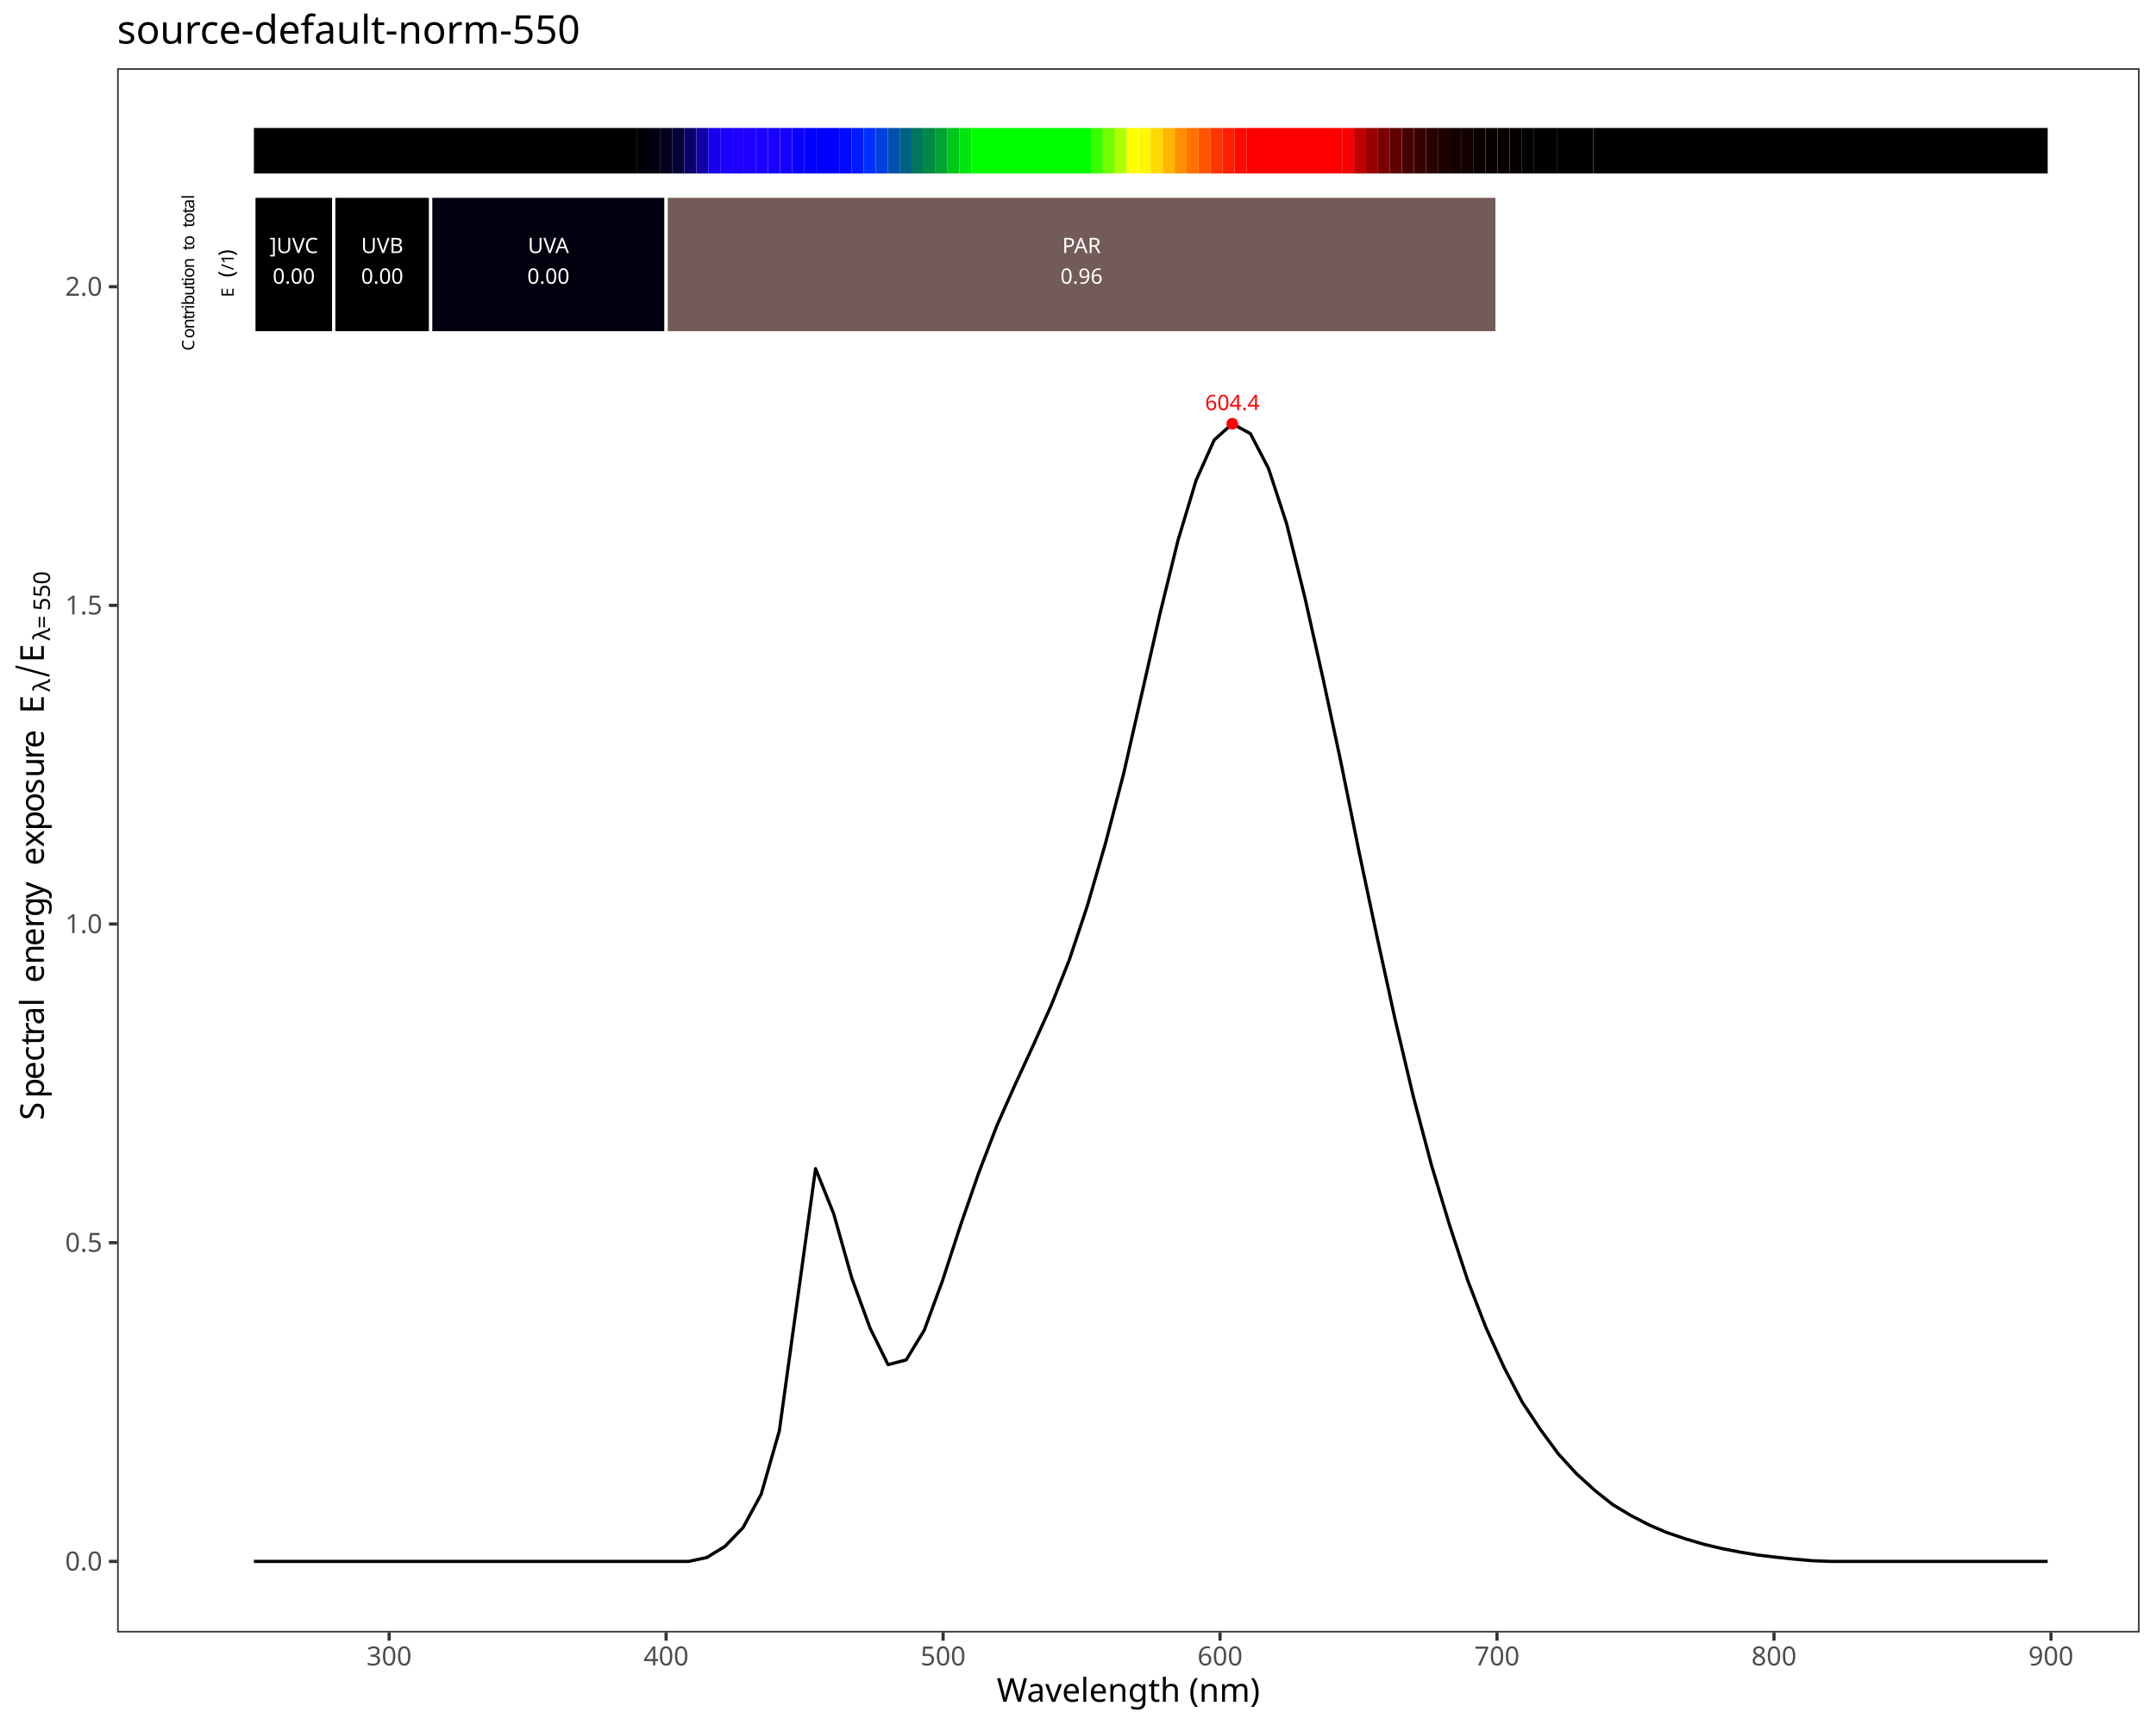
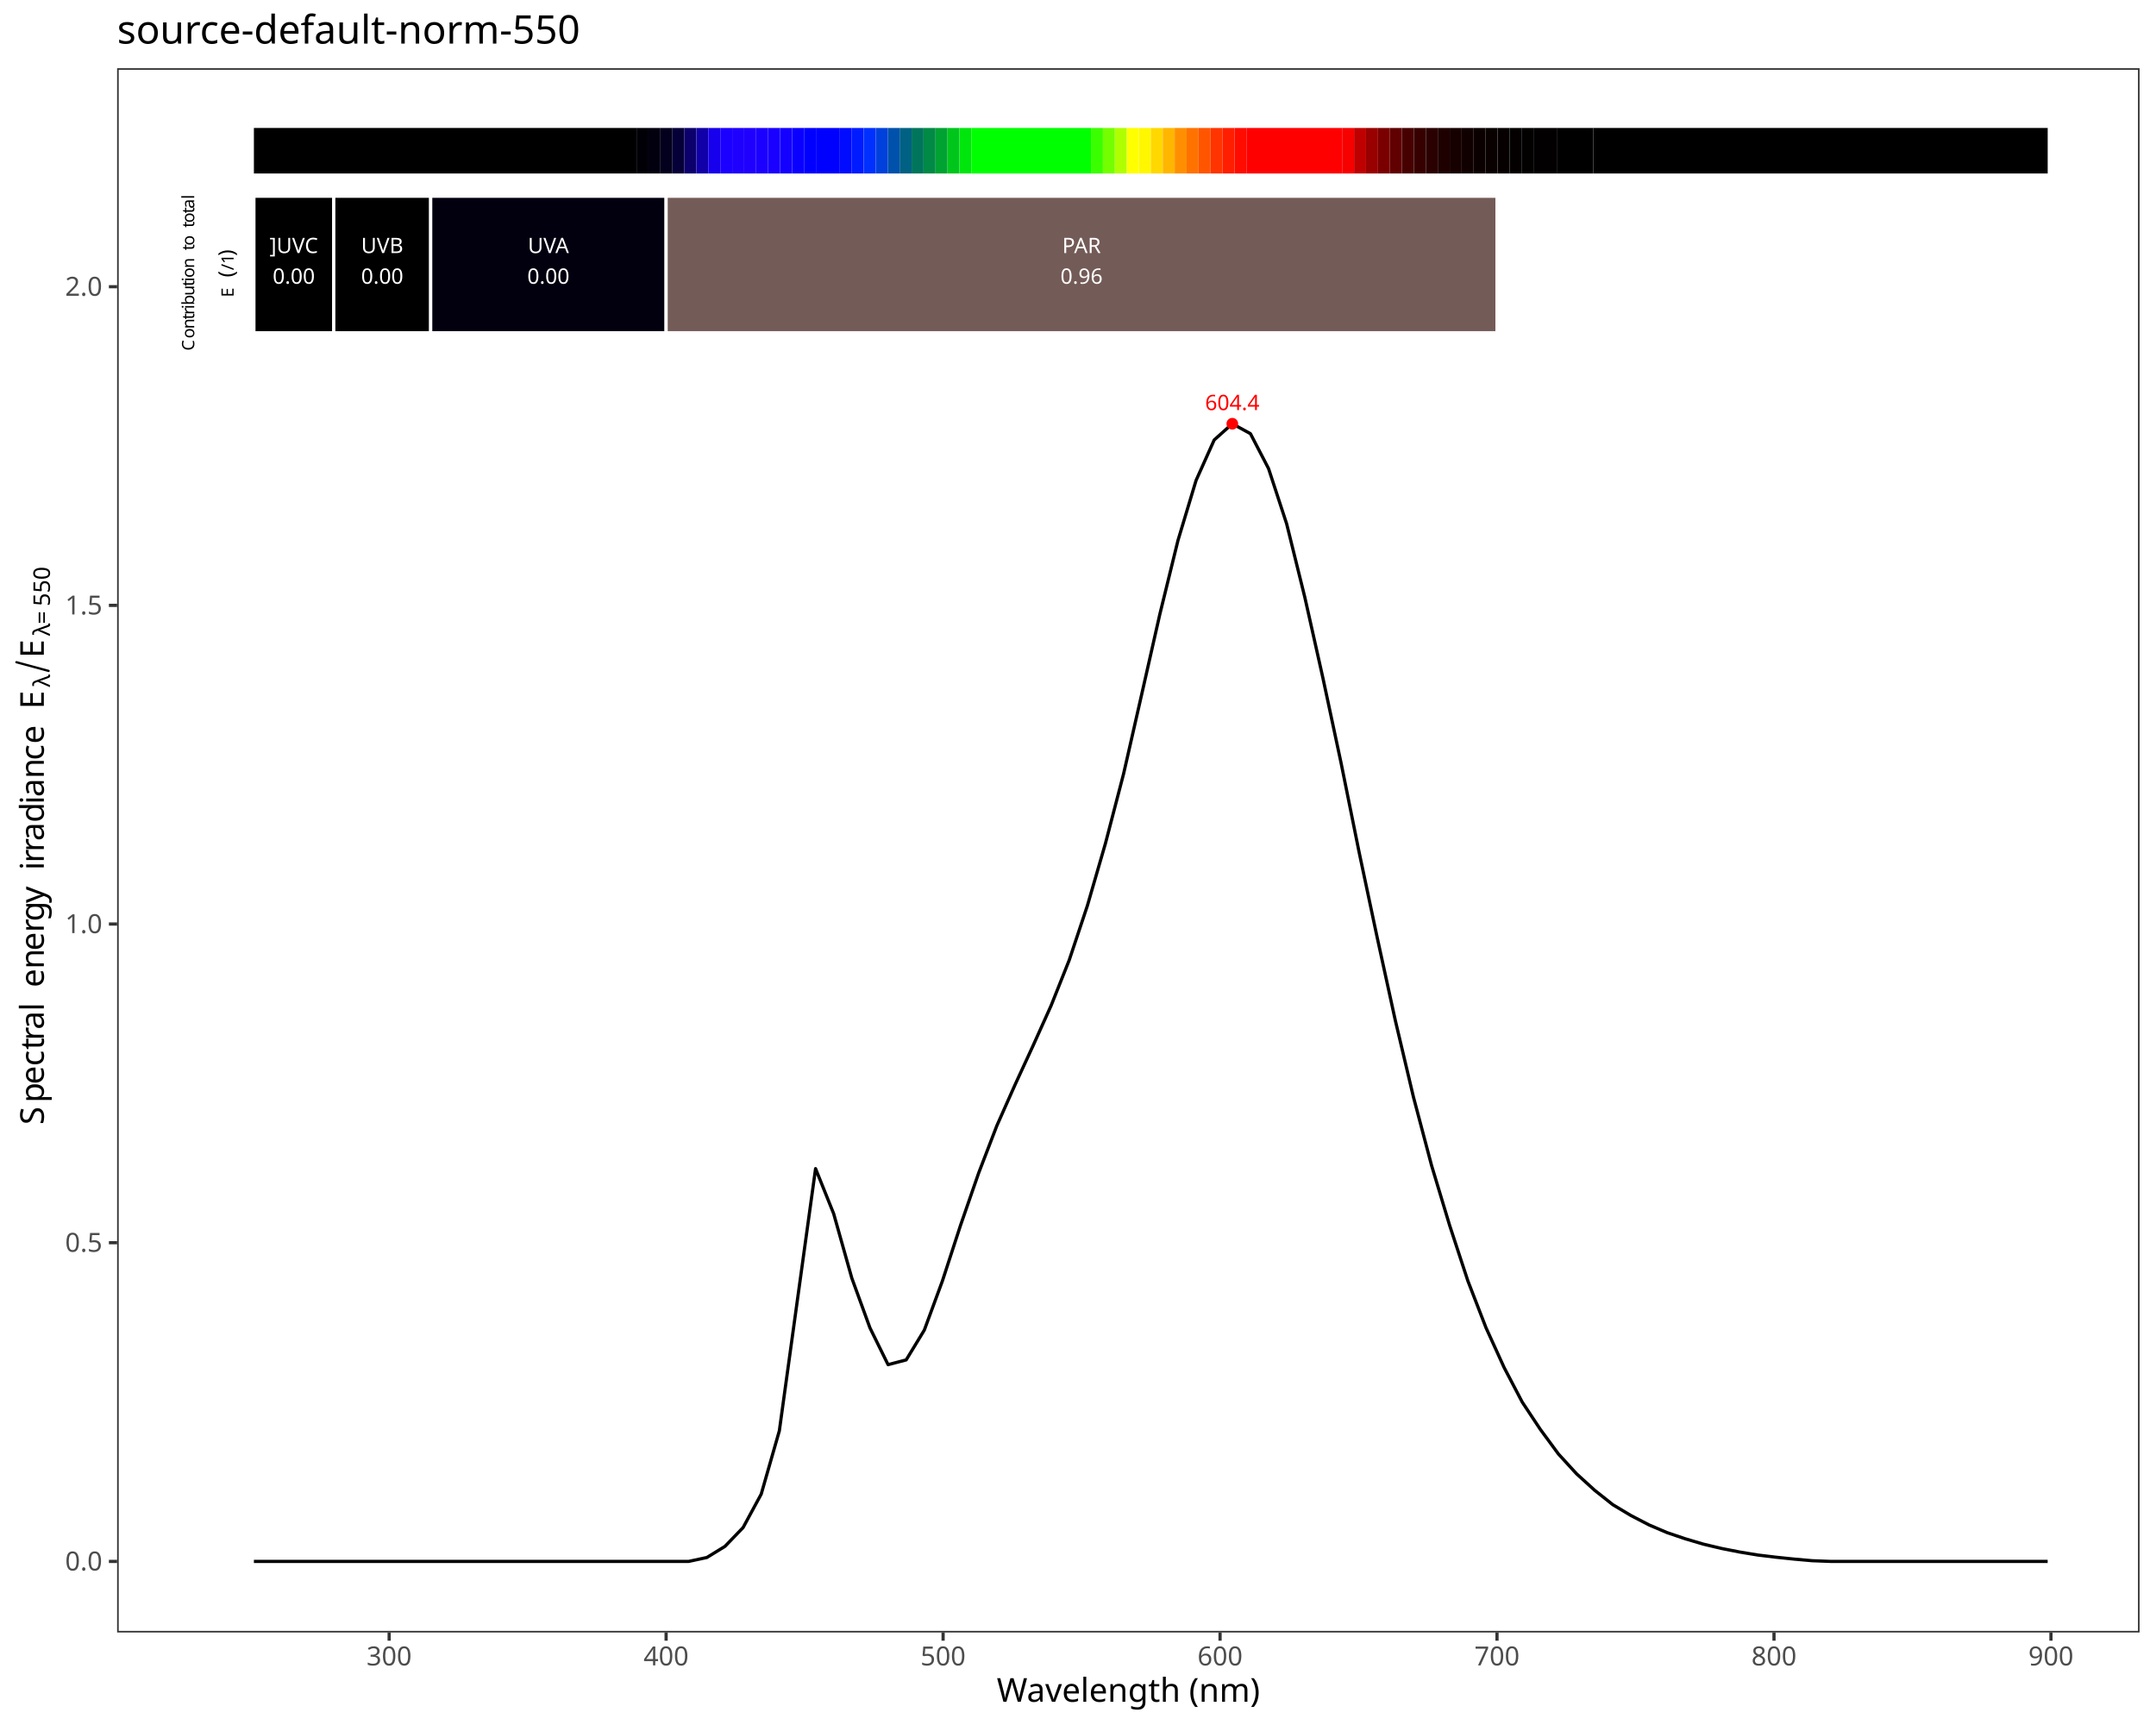
<svg xmlns="http://www.w3.org/2000/svg" class="svglite" data-engine-version="2.0" width="720.00pt" height="576.00pt" viewBox="0 0 720.00 576.00">
  <defs>
    <style type="text/css">
    .svglite line, .svglite polyline, .svglite polygon, .svglite path, .svglite rect, .svglite circle {
      fill: none;
      stroke: #000000;
      stroke-linecap: round;
      stroke-linejoin: round;
      stroke-miterlimit: 10.00;
    }
  </style>
  </defs>
  <rect width="100%" height="100%" style="stroke: none; fill: #FFFFFF;" />
  <defs>
    <clipPath id="cpMC4wMHw3MjAuMDB8MC4wMHw1NzYuMDA=">
      <rect x="0.00" y="0.00" width="720.00" height="576.00" />
    </clipPath>
  </defs>
  <g clip-path="url(#cpMC4wMHw3MjAuMDB8MC4wMHw1NzYuMDA=)">
    <rect x="0" y="0.00" width="720.00" height="576.00" style="stroke-width: 1.07; stroke: #FFFFFF; fill: #FFFFFF;" />
  </g>
  <defs>
    <clipPath id="cpMzkuMTF8NzE0LjUyfDIyLjc4fDU0NS4xMQ==">
      <rect x="39.11" y="22.78" width="675.41" height="522.33" />
    </clipPath>
  </defs>
  <g clip-path="url(#cpMzkuMTF8NzE0LjUyfDIyLjc4fDU0NS4xMQ==)">
    <rect x="39.11" y="22.78" width="675.41" height="522.33" style="stroke-width: 1.07; stroke: none; fill: #FFFFFF;" />
    <polyline points="84.79,521.37 90.84,521.37 96.89,521.37 102.94,521.37 108.99,521.37 115.04,521.37 121.09,521.37 127.14,521.37 133.19,521.37 139.24,521.37 145.30,521.37 151.35,521.37 157.40,521.37 163.45,521.37 169.50,521.37 175.55,521.37 181.60,521.37 187.65,521.37 193.70,521.37 199.75,521.37 205.80,521.37 211.85,521.37 217.91,521.37 223.96,521.37 230.01,521.37 236.06,520.07 242.11,516.35 248.16,510.07 254.21,498.90 260.26,477.78 266.31,433.98 272.36,390.22 278.41,405.28 284.46,426.76 290.52,443.39 296.57,455.68 302.62,454.09 308.67,444.15 314.72,427.72 320.77,409.15 326.82,391.70 332.87,375.96 338.92,362.34 344.97,349.22 351.02,335.78 357.07,320.59 363.13,302.43 369.18,281.57 375.23,258.36 381.28,231.81 387.33,205.10 393.38,180.48 399.43,160.41 405.48,146.91 411.53,141.49 417.58,144.80 423.63,156.45 429.68,174.92 435.74,199.41 441.79,226.40 447.84,254.70 453.89,284.62 459.94,313.17 465.99,340.83 472.04,366.38 478.09,389.22 484.14,409.27 490.19,427.68 496.24,443.32 502.29,456.61 508.35,468.18 514.40,477.30 520.45,485.52 526.50,492.13 532.55,497.63 538.60,502.43 544.65,506.05 550.70,509.19 556.75,511.77 562.80,513.82 568.85,515.61 574.91,517.05 580.96,518.24 587.01,519.24 593.06,519.97 599.11,520.60 605.16,521.14 611.21,521.37 617.26,521.37 623.31,521.37 629.36,521.37 635.41,521.37 641.46,521.37 647.52,521.37 653.57,521.37 659.62,521.37 665.67,521.37 671.72,521.37 677.77,521.37 683.82,521.37 " style="stroke-width: 1.07; stroke-linecap: butt;" />
    <text x="411.53" y="136.94" text-anchor="middle" style="font-size: 7.11px; fill: #FF0000; font-family: sans;" textLength="17.80px" lengthAdjust="spacingAndGlyphs">604.4</text>
    <circle cx="411.53" cy="141.49" r="1.95" style="stroke-width: 0.71; stroke: none; fill: #FF0000;" />
    <rect x="84.79" y="42.73" width="127.79" height="15.20" style="stroke-width: 1.07; stroke: none; stroke-linecap: square; stroke-linejoin: miter; fill: #000000;" />
    <rect x="212.58" y="42.73" width="3.99" height="15.20" style="stroke-width: 1.07; stroke: none; stroke-linecap: square; stroke-linejoin: miter; fill: #010006;" />
    <rect x="216.57" y="42.73" width="3.99" height="15.20" style="stroke-width: 1.07; stroke: none; stroke-linecap: square; stroke-linejoin: miter; fill: #02000F;" />
    <rect x="220.57" y="42.73" width="3.99" height="15.20" style="stroke-width: 1.07; stroke: none; stroke-linecap: square; stroke-linejoin: miter; fill: #03001E;" />
    <rect x="224.56" y="42.73" width="3.99" height="15.20" style="stroke-width: 1.07; stroke: none; stroke-linecap: square; stroke-linejoin: miter; fill: #060038;" />
    <rect x="228.55" y="42.73" width="3.99" height="15.20" style="stroke-width: 1.07; stroke: none; stroke-linecap: square; stroke-linejoin: miter; fill: #0C006D;" />
    <rect x="232.55" y="42.73" width="3.99" height="15.20" style="stroke-width: 1.07; stroke: none; stroke-linecap: square; stroke-linejoin: miter; fill: #1100A7;" />
    <rect x="236.54" y="42.73" width="3.99" height="15.20" style="stroke-width: 1.07; stroke: none; stroke-linecap: square; stroke-linejoin: miter; fill: #1700EB;" />
    <rect x="240.54" y="42.73" width="3.99" height="15.20" style="stroke-width: 1.07; stroke: none; stroke-linecap: square; stroke-linejoin: miter; fill: #1C00FF;" />
    <rect x="244.53" y="42.73" width="3.99" height="15.20" style="stroke-width: 1.07; stroke: none; stroke-linecap: square; stroke-linejoin: miter; fill: #1E00FF;" />
    <rect x="248.52" y="42.73" width="3.99" height="15.20" style="stroke-width: 1.07; stroke: none; stroke-linecap: square; stroke-linejoin: miter; fill: #1F00FF;" />
    <rect x="252.52" y="42.73" width="3.99" height="15.20" style="stroke-width: 1.07; stroke: none; stroke-linecap: square; stroke-linejoin: miter; fill: #1C00FF;" />
    <rect x="256.51" y="42.73" width="3.99" height="15.20" style="stroke-width: 1.07; stroke: none; stroke-linecap: square; stroke-linejoin: miter; fill: #1900FF;" />
    <rect x="260.50" y="42.73" width="3.99" height="15.20" style="stroke-width: 1.07; stroke: none; stroke-linecap: square; stroke-linejoin: miter; fill: #1400FF;" />
    <rect x="264.50" y="42.73" width="3.99" height="15.20" style="stroke-width: 1.07; stroke: none; stroke-linecap: square; stroke-linejoin: miter; fill: #0A00FF;" />
    <rect x="268.49" y="42.73" width="3.99" height="15.20" style="stroke-width: 1.07; stroke: none; stroke-linecap: square; stroke-linejoin: miter; fill: #0100FF;" />
    <rect x="272.48" y="42.73" width="7.99" height="15.20" style="stroke-width: 1.07; stroke: none; stroke-linecap: square; stroke-linejoin: miter; fill: #0000FF;" />
    <rect x="280.47" y="42.73" width="3.99" height="15.20" style="stroke-width: 1.07; stroke: none; stroke-linecap: square; stroke-linejoin: miter; fill: #000BFF;" />
    <rect x="284.46" y="42.73" width="3.99" height="15.20" style="stroke-width: 1.07; stroke: none; stroke-linecap: square; stroke-linejoin: miter; fill: #001BFF;" />
    <rect x="288.46" y="42.73" width="3.99" height="15.20" style="stroke-width: 1.07; stroke: none; stroke-linecap: square; stroke-linejoin: miter; fill: #0030FF;" />
    <rect x="292.45" y="42.73" width="3.99" height="15.20" style="stroke-width: 1.07; stroke: none; stroke-linecap: square; stroke-linejoin: miter; fill: #0041DD;" />
    <rect x="296.45" y="42.73" width="3.99" height="15.20" style="stroke-width: 1.07; stroke: none; stroke-linecap: square; stroke-linejoin: miter; fill: #0051AC;" />
    <rect x="300.44" y="42.73" width="3.99" height="15.20" style="stroke-width: 1.07; stroke: none; stroke-linecap: square; stroke-linejoin: miter; fill: #006184;" />
    <rect x="304.43" y="42.73" width="3.99" height="15.20" style="stroke-width: 1.07; stroke: none; stroke-linecap: square; stroke-linejoin: miter; fill: #00755C;" />
    <rect x="308.43" y="42.73" width="3.99" height="15.20" style="stroke-width: 1.07; stroke: none; stroke-linecap: square; stroke-linejoin: miter; fill: #008A45;" />
    <rect x="312.42" y="42.73" width="3.99" height="15.20" style="stroke-width: 1.07; stroke: none; stroke-linecap: square; stroke-linejoin: miter; fill: #00A232;" />
    <rect x="316.41" y="42.73" width="3.99" height="15.20" style="stroke-width: 1.07; stroke: none; stroke-linecap: square; stroke-linejoin: miter; fill: #00C61C;" />
    <rect x="320.41" y="42.73" width="3.99" height="15.20" style="stroke-width: 1.07; stroke: none; stroke-linecap: square; stroke-linejoin: miter; fill: #00E60C;" />
    <rect x="324.40" y="42.73" width="39.94" height="15.20" style="stroke-width: 1.07; stroke: none; stroke-linecap: square; stroke-linejoin: miter; fill: #00FF00;" />
    <rect x="364.34" y="42.73" width="3.99" height="15.20" style="stroke-width: 1.07; stroke: none; stroke-linecap: square; stroke-linejoin: miter; fill: #3AFF00;" />
    <rect x="368.33" y="42.73" width="3.99" height="15.20" style="stroke-width: 1.07; stroke: none; stroke-linecap: square; stroke-linejoin: miter; fill: #74FF00;" />
    <rect x="372.32" y="42.73" width="3.99" height="15.20" style="stroke-width: 1.07; stroke: none; stroke-linecap: square; stroke-linejoin: miter; fill: #B0FF00;" />
    <rect x="376.32" y="42.73" width="3.99" height="15.20" style="stroke-width: 1.07; stroke: none; stroke-linecap: square; stroke-linejoin: miter; fill: #FFFF00;" />
    <rect x="380.31" y="42.73" width="3.99" height="15.20" style="stroke-width: 1.07; stroke: none; stroke-linecap: square; stroke-linejoin: miter; fill: #FFF700;" />
    <rect x="384.30" y="42.73" width="3.99" height="15.20" style="stroke-width: 1.07; stroke: none; stroke-linecap: square; stroke-linejoin: miter; fill: #FFD800;" />
    <rect x="388.30" y="42.73" width="3.99" height="15.20" style="stroke-width: 1.07; stroke: none; stroke-linecap: square; stroke-linejoin: miter; fill: #FFB600;" />
    <rect x="392.29" y="42.73" width="3.99" height="15.20" style="stroke-width: 1.07; stroke: none; stroke-linecap: square; stroke-linejoin: miter; fill: #FF8F00;" />
    <rect x="396.28" y="42.73" width="3.99" height="15.20" style="stroke-width: 1.07; stroke: none; stroke-linecap: square; stroke-linejoin: miter; fill: #FF7200;" />
    <rect x="400.28" y="42.73" width="3.99" height="15.20" style="stroke-width: 1.07; stroke: none; stroke-linecap: square; stroke-linejoin: miter; fill: #FF5500;" />
    <rect x="404.27" y="42.73" width="3.99" height="15.20" style="stroke-width: 1.07; stroke: none; stroke-linecap: square; stroke-linejoin: miter; fill: #FF3400;" />
    <rect x="408.26" y="42.73" width="3.99" height="15.20" style="stroke-width: 1.07; stroke: none; stroke-linecap: square; stroke-linejoin: miter; fill: #FF1E00;" />
    <rect x="412.26" y="42.73" width="3.99" height="15.20" style="stroke-width: 1.07; stroke: none; stroke-linecap: square; stroke-linejoin: miter; fill: #FF0B00;" />
    <rect x="416.25" y="42.73" width="31.95" height="15.20" style="stroke-width: 1.07; stroke: none; stroke-linecap: square; stroke-linejoin: miter; fill: #FF0000;" />
    <rect x="448.20" y="42.73" width="3.99" height="15.20" style="stroke-width: 1.07; stroke: none; stroke-linecap: square; stroke-linejoin: miter; fill: #F60000;" />
    <rect x="452.19" y="42.73" width="3.99" height="15.20" style="stroke-width: 1.07; stroke: none; stroke-linecap: square; stroke-linejoin: miter; fill: #BF0000;" />
    <rect x="456.19" y="42.73" width="3.99" height="15.20" style="stroke-width: 1.07; stroke: none; stroke-linecap: square; stroke-linejoin: miter; fill: #990000;" />
    <rect x="460.18" y="42.73" width="3.99" height="15.20" style="stroke-width: 1.07; stroke: none; stroke-linecap: square; stroke-linejoin: miter; fill: #7A0000;" />
    <rect x="464.17" y="42.73" width="3.99" height="15.20" style="stroke-width: 1.07; stroke: none; stroke-linecap: square; stroke-linejoin: miter; fill: #600000;" />
    <rect x="468.17" y="42.73" width="3.99" height="15.20" style="stroke-width: 1.07; stroke: none; stroke-linecap: square; stroke-linejoin: miter; fill: #470000;" />
    <rect x="472.16" y="42.73" width="3.99" height="15.20" style="stroke-width: 1.07; stroke: none; stroke-linecap: square; stroke-linejoin: miter; fill: #370000;" />
    <rect x="476.16" y="42.73" width="3.99" height="15.20" style="stroke-width: 1.07; stroke: none; stroke-linecap: square; stroke-linejoin: miter; fill: #2A0000;" />
    <rect x="480.15" y="42.73" width="3.99" height="15.20" style="stroke-width: 1.07; stroke: none; stroke-linecap: square; stroke-linejoin: miter; fill: #1E0000;" />
    <rect x="484.14" y="42.73" width="3.99" height="15.20" style="stroke-width: 1.07; stroke: none; stroke-linecap: square; stroke-linejoin: miter; fill: #160000;" />
    <rect x="488.14" y="42.73" width="3.99" height="15.20" style="stroke-width: 1.07; stroke: none; stroke-linecap: square; stroke-linejoin: miter; fill: #100000;" />
    <rect x="492.13" y="42.73" width="3.99" height="15.20" style="stroke-width: 1.07; stroke: none; stroke-linecap: square; stroke-linejoin: miter; fill: #0B0000;" />
    <rect x="496.12" y="42.73" width="3.99" height="15.20" style="stroke-width: 1.07; stroke: none; stroke-linecap: square; stroke-linejoin: miter; fill: #090000;" />
    <rect x="500.12" y="42.73" width="3.99" height="15.20" style="stroke-width: 1.07; stroke: none; stroke-linecap: square; stroke-linejoin: miter; fill: #060000;" />
    <rect x="504.11" y="42.73" width="3.99" height="15.20" style="stroke-width: 1.07; stroke: none; stroke-linecap: square; stroke-linejoin: miter; fill: #040000;" />
    <rect x="508.10" y="42.73" width="3.99" height="15.20" style="stroke-width: 1.07; stroke: none; stroke-linecap: square; stroke-linejoin: miter; fill: #030000;" />
    <rect x="512.10" y="42.73" width="7.99" height="15.20" style="stroke-width: 1.07; stroke: none; stroke-linecap: square; stroke-linejoin: miter; fill: #020000;" />
    <rect x="520.08" y="42.73" width="11.98" height="15.20" style="stroke-width: 1.07; stroke: none; stroke-linecap: square; stroke-linejoin: miter; fill: #010000;" />
    <rect x="532.07" y="42.73" width="151.76" height="15.20" style="stroke-width: 1.07; stroke: none; stroke-linecap: square; stroke-linejoin: miter; fill: #000000;" />
    <rect x="84.79" y="65.52" width="26.68" height="45.59" style="stroke-width: 1.07; stroke: #FFFFFF; stroke-linecap: square; stroke-linejoin: miter; fill: #000000;" />
    <rect x="111.46" y="65.52" width="32.37" height="45.59" style="stroke-width: 1.07; stroke: #FFFFFF; stroke-linecap: square; stroke-linejoin: miter; fill: #000000;" />
    <rect x="143.83" y="65.52" width="78.62" height="45.59" style="stroke-width: 1.07; stroke: #FFFFFF; stroke-linecap: square; stroke-linejoin: miter; fill: #02000F;" />
    <rect x="222.45" y="65.52" width="277.48" height="45.59" style="stroke-width: 1.07; stroke: #FFFFFF; stroke-linecap: square; stroke-linejoin: miter; fill: #735B57;" />
    <text x="98.12" y="84.50" text-anchor="middle" style="font-size: 7.11px; fill: #FFFFFF; font-family: sans;" textLength="17.00px" lengthAdjust="spacingAndGlyphs">]UVC</text>
    <text x="98.12" y="94.74" text-anchor="middle" style="font-size: 7.11px; fill: #FFFFFF; font-family: sans;" textLength="13.85px" lengthAdjust="spacingAndGlyphs">0.00</text>
    <text x="127.65" y="84.50" text-anchor="middle" style="font-size: 7.11px; fill: #FFFFFF; font-family: sans;" textLength="14.63px" lengthAdjust="spacingAndGlyphs">UVB</text>
    <text x="127.65" y="94.74" text-anchor="middle" style="font-size: 7.11px; fill: #FFFFFF; font-family: sans;" textLength="13.85px" lengthAdjust="spacingAndGlyphs">0.00</text>
    <text x="183.14" y="84.50" text-anchor="middle" style="font-size: 7.11px; fill: #FFFFFF; font-family: sans;" textLength="14.63px" lengthAdjust="spacingAndGlyphs">UVA</text>
    <text x="183.14" y="94.74" text-anchor="middle" style="font-size: 7.11px; fill: #FFFFFF; font-family: sans;" textLength="13.85px" lengthAdjust="spacingAndGlyphs">0.00</text>
    <text x="361.19" y="84.50" text-anchor="middle" style="font-size: 7.11px; fill: #FFFFFF; font-family: sans;" textLength="14.63px" lengthAdjust="spacingAndGlyphs">PAR</text>
    <text x="361.19" y="94.74" text-anchor="middle" style="font-size: 7.11px; fill: #FFFFFF; font-family: sans;" textLength="13.85px" lengthAdjust="spacingAndGlyphs">0.96</text>
    <text transform="translate(64.86,117.10) rotate(-90)" style="font-size: 5.69px; font-family: sans;" textLength="4.11px" lengthAdjust="spacingAndGlyphs">C</text>
    <text transform="translate(64.86,112.99) rotate(-90)" style="font-size: 5.69px; font-family: sans;" textLength="3.17px" lengthAdjust="spacingAndGlyphs">o</text>
    <text transform="translate(64.86,109.83) rotate(-90)" style="font-size: 5.69px; font-family: sans;" textLength="3.17px" lengthAdjust="spacingAndGlyphs">n</text>
    <text transform="translate(64.86,106.66) rotate(-90)" style="font-size: 5.69px; font-family: sans;" textLength="1.58px" lengthAdjust="spacingAndGlyphs">t</text>
    <text transform="translate(64.86,105.08) rotate(-90)" style="font-size: 5.69px; font-family: sans;" textLength="1.89px" lengthAdjust="spacingAndGlyphs">r</text>
    <text transform="translate(64.86,103.18) rotate(-90)" style="font-size: 5.69px; font-family: sans;" textLength="1.26px" lengthAdjust="spacingAndGlyphs">i</text>
    <text transform="translate(64.86,101.92) rotate(-90)" style="font-size: 5.69px; font-family: sans;" textLength="3.17px" lengthAdjust="spacingAndGlyphs">b</text>
    <text transform="translate(64.86,98.76) rotate(-90)" style="font-size: 5.69px; font-family: sans;" textLength="3.17px" lengthAdjust="spacingAndGlyphs">u</text>
    <text transform="translate(64.86,95.59) rotate(-90)" style="font-size: 5.69px; font-family: sans;" textLength="1.58px" lengthAdjust="spacingAndGlyphs">t</text>
    <text transform="translate(64.86,94.01) rotate(-90)" style="font-size: 5.69px; font-family: sans;" textLength="1.26px" lengthAdjust="spacingAndGlyphs">i</text>
    <text transform="translate(64.86,92.75) rotate(-90)" style="font-size: 5.69px; font-family: sans;" textLength="3.17px" lengthAdjust="spacingAndGlyphs">o</text>
    <text transform="translate(64.86,89.58) rotate(-90)" style="font-size: 5.69px; font-family: sans;" textLength="3.17px" lengthAdjust="spacingAndGlyphs">n</text>
    <text transform="translate(64.86,86.42) rotate(-90)" style="font-size: 5.69px; font-family: sans;" textLength="1.42px" lengthAdjust="spacingAndGlyphs"> </text>
    <text transform="translate(64.86,84.99) rotate(-90)" style="font-size: 5.69px; font-family: sans;" textLength="1.42px" lengthAdjust="spacingAndGlyphs"> </text>
    <text transform="translate(64.86,83.57) rotate(-90)" style="font-size: 5.69px; font-family: sans;" textLength="1.58px" lengthAdjust="spacingAndGlyphs">t</text>
    <text transform="translate(64.86,81.99) rotate(-90)" style="font-size: 5.69px; font-family: sans;" textLength="3.17px" lengthAdjust="spacingAndGlyphs">o</text>
    <text transform="translate(64.86,78.82) rotate(-90)" style="font-size: 5.69px; font-family: sans;" textLength="1.42px" lengthAdjust="spacingAndGlyphs"> </text>
    <text transform="translate(64.86,77.40) rotate(-90)" style="font-size: 5.69px; font-family: sans;" textLength="1.42px" lengthAdjust="spacingAndGlyphs"> </text>
    <text transform="translate(64.86,75.98) rotate(-90)" style="font-size: 5.69px; font-family: sans;" textLength="1.58px" lengthAdjust="spacingAndGlyphs">t</text>
    <text transform="translate(64.86,74.40) rotate(-90)" style="font-size: 5.69px; font-family: sans;" textLength="3.17px" lengthAdjust="spacingAndGlyphs">o</text>
    <text transform="translate(64.86,71.23) rotate(-90)" style="font-size: 5.69px; font-family: sans;" textLength="1.58px" lengthAdjust="spacingAndGlyphs">t</text>
    <text transform="translate(64.86,69.65) rotate(-90)" style="font-size: 5.69px; font-family: sans;" textLength="3.17px" lengthAdjust="spacingAndGlyphs">a</text>
    <text transform="translate(64.86,66.48) rotate(-90)" style="font-size: 5.69px; font-family: sans;" textLength="1.26px" lengthAdjust="spacingAndGlyphs">l</text>
    <text transform="translate(78.02,99.22) rotate(-90)" style="font-size: 5.69px; font-family: sans;" textLength="3.80px" lengthAdjust="spacingAndGlyphs">E</text>
    <text transform="translate(78.02,95.43) rotate(-90)" style="font-size: 5.69px; font-family: sans;" textLength="1.42px" lengthAdjust="spacingAndGlyphs"> </text>
    <text transform="translate(78.02,94.00) rotate(-90)" style="font-size: 5.69px; font-family: sans;" textLength="1.42px" lengthAdjust="spacingAndGlyphs"> </text>
    <text transform="translate(78.02,92.58) rotate(-90)" style="font-size: 7.11px; font-family: sans;" textLength="2.37px" lengthAdjust="spacingAndGlyphs">(</text>
    <text transform="translate(78.02,90.21) rotate(-90)" style="font-size: 5.69px; font-family: sans;" textLength="4.75px" lengthAdjust="spacingAndGlyphs">/1</text>
    <text transform="translate(78.02,85.46) rotate(-90)" style="font-size: 7.11px; font-family: sans;" textLength="2.36px" lengthAdjust="spacingAndGlyphs">)</text>
    <rect x="39.11" y="22.78" width="675.41" height="522.33" style="stroke-width: 1.07; stroke: #333333;" />
  </g>
  <g clip-path="url(#cpMC4wMHw3MjAuMDB8MC4wMHw1NzYuMDA=)">
    <text x="34.18" y="524.40" text-anchor="end" style="font-size: 8.80px; fill: #4D4D4D; font-family: sans;" textLength="12.23px" lengthAdjust="spacingAndGlyphs">0.0</text>
    <text x="34.18" y="417.99" text-anchor="end" style="font-size: 8.80px; fill: #4D4D4D; font-family: sans;" textLength="12.23px" lengthAdjust="spacingAndGlyphs">0.5</text>
    <text x="34.18" y="311.58" text-anchor="end" style="font-size: 8.80px; fill: #4D4D4D; font-family: sans;" textLength="12.23px" lengthAdjust="spacingAndGlyphs">1.0</text>
    <text x="34.18" y="205.17" text-anchor="end" style="font-size: 8.80px; fill: #4D4D4D; font-family: sans;" textLength="12.23px" lengthAdjust="spacingAndGlyphs">1.5</text>
    <text x="34.18" y="98.76" text-anchor="end" style="font-size: 8.80px; fill: #4D4D4D; font-family: sans;" textLength="12.23px" lengthAdjust="spacingAndGlyphs">2.0</text>
    <polyline points="36.37,521.37 39.11,521.37 " style="stroke-width: 1.07; stroke: #333333; stroke-linecap: butt;" />
    <polyline points="36.37,414.96 39.11,414.96 " style="stroke-width: 1.07; stroke: #333333; stroke-linecap: butt;" />
    <polyline points="36.37,308.55 39.11,308.55 " style="stroke-width: 1.07; stroke: #333333; stroke-linecap: butt;" />
    <polyline points="36.37,202.14 39.11,202.14 " style="stroke-width: 1.07; stroke: #333333; stroke-linecap: butt;" />
    <polyline points="36.37,95.74 39.11,95.74 " style="stroke-width: 1.07; stroke: #333333; stroke-linecap: butt;" />
    <polyline points="129.96,547.85 129.96,545.11 " style="stroke-width: 1.07; stroke: #333333; stroke-linecap: butt;" />
    <polyline points="222.45,547.85 222.45,545.11 " style="stroke-width: 1.07; stroke: #333333; stroke-linecap: butt;" />
    <polyline points="314.95,547.85 314.95,545.11 " style="stroke-width: 1.07; stroke: #333333; stroke-linecap: butt;" />
    <polyline points="407.44,547.85 407.44,545.11 " style="stroke-width: 1.07; stroke: #333333; stroke-linecap: butt;" />
    <polyline points="499.93,547.85 499.93,545.11 " style="stroke-width: 1.07; stroke: #333333; stroke-linecap: butt;" />
    <polyline points="592.43,547.85 592.43,545.11 " style="stroke-width: 1.07; stroke: #333333; stroke-linecap: butt;" />
    <polyline points="684.92,547.85 684.92,545.11 " style="stroke-width: 1.07; stroke: #333333; stroke-linecap: butt;" />
    <text x="129.96" y="556.10" text-anchor="middle" style="font-size: 8.80px; fill: #4D4D4D; font-family: sans;" textLength="14.68px" lengthAdjust="spacingAndGlyphs">300</text>
    <text x="222.45" y="556.10" text-anchor="middle" style="font-size: 8.80px; fill: #4D4D4D; font-family: sans;" textLength="14.68px" lengthAdjust="spacingAndGlyphs">400</text>
    <text x="314.95" y="556.10" text-anchor="middle" style="font-size: 8.80px; fill: #4D4D4D; font-family: sans;" textLength="14.68px" lengthAdjust="spacingAndGlyphs">500</text>
    <text x="407.44" y="556.10" text-anchor="middle" style="font-size: 8.80px; fill: #4D4D4D; font-family: sans;" textLength="14.68px" lengthAdjust="spacingAndGlyphs">600</text>
    <text x="499.93" y="556.10" text-anchor="middle" style="font-size: 8.80px; fill: #4D4D4D; font-family: sans;" textLength="14.68px" lengthAdjust="spacingAndGlyphs">700</text>
    <text x="592.43" y="556.10" text-anchor="middle" style="font-size: 8.80px; fill: #4D4D4D; font-family: sans;" textLength="14.68px" lengthAdjust="spacingAndGlyphs">800</text>
    <text x="684.92" y="556.10" text-anchor="middle" style="font-size: 8.80px; fill: #4D4D4D; font-family: sans;" textLength="14.68px" lengthAdjust="spacingAndGlyphs">900</text>
    <text x="376.82" y="568.24" text-anchor="middle" style="font-size: 11.00px; font-family: sans;" textLength="83.76px" lengthAdjust="spacingAndGlyphs">Wavelength (nm)</text>
-     <text transform="translate(14.64,376.79) rotate(-90)" style="font-size: 11.00px; font-family: sans;" textLength="2.75px" lengthAdjust="spacingAndGlyphs"> </text>
-     <text transform="translate(14.64,374.04) rotate(-90)" style="font-size: 11.00px; font-family: sans;" textLength="7.34px" lengthAdjust="spacingAndGlyphs">S</text>
-     <text transform="translate(14.64,366.70) rotate(-90)" style="font-size: 11.00px; font-family: sans;" textLength="6.12px" lengthAdjust="spacingAndGlyphs">p</text>
-     <text transform="translate(14.64,360.58) rotate(-90)" style="font-size: 11.00px; font-family: sans;" textLength="6.12px" lengthAdjust="spacingAndGlyphs">e</text>
-     <text transform="translate(14.64,354.47) rotate(-90)" style="font-size: 11.00px; font-family: sans;" textLength="5.50px" lengthAdjust="spacingAndGlyphs">c</text>
-     <text transform="translate(14.64,348.96) rotate(-90)" style="font-size: 11.00px; font-family: sans;" textLength="3.06px" lengthAdjust="spacingAndGlyphs">t</text>
-     <text transform="translate(14.64,345.91) rotate(-90)" style="font-size: 11.00px; font-family: sans;" textLength="3.66px" lengthAdjust="spacingAndGlyphs">r</text>
-     <text transform="translate(14.64,342.24) rotate(-90)" style="font-size: 11.00px; font-family: sans;" textLength="6.12px" lengthAdjust="spacingAndGlyphs">a</text>
-     <text transform="translate(14.64,336.12) rotate(-90)" style="font-size: 11.00px; font-family: sans;" textLength="2.44px" lengthAdjust="spacingAndGlyphs">l</text>
-     <text transform="translate(14.64,333.68) rotate(-90)" style="font-size: 11.00px; font-family: sans;" textLength="2.75px" lengthAdjust="spacingAndGlyphs"> </text>
-     <text transform="translate(14.64,330.93) rotate(-90)" style="font-size: 11.00px; font-family: sans;" textLength="2.75px" lengthAdjust="spacingAndGlyphs"> </text>
-     <text transform="translate(14.64,328.18) rotate(-90)" style="font-size: 11.00px; font-family: sans;" textLength="6.12px" lengthAdjust="spacingAndGlyphs">e</text>
-     <text transform="translate(14.64,322.06) rotate(-90)" style="font-size: 11.00px; font-family: sans;" textLength="6.12px" lengthAdjust="spacingAndGlyphs">n</text>
-     <text transform="translate(14.64,315.94) rotate(-90)" style="font-size: 11.00px; font-family: sans;" textLength="6.12px" lengthAdjust="spacingAndGlyphs">e</text>
-     <text transform="translate(14.64,309.82) rotate(-90)" style="font-size: 11.00px; font-family: sans;" textLength="3.66px" lengthAdjust="spacingAndGlyphs">r</text>
-     <text transform="translate(14.64,306.16) rotate(-90)" style="font-size: 11.00px; font-family: sans;" textLength="6.12px" lengthAdjust="spacingAndGlyphs">g</text>
-     <text transform="translate(14.64,300.04) rotate(-90)" style="font-size: 11.00px; font-family: sans;" textLength="5.50px" lengthAdjust="spacingAndGlyphs">y</text>
-     <text transform="translate(14.64,294.54) rotate(-90)" style="font-size: 11.00px; font-family: sans;" textLength="2.75px" lengthAdjust="spacingAndGlyphs"> </text>
-     <text transform="translate(14.64,291.79) rotate(-90)" style="font-size: 11.00px; font-family: sans;" textLength="2.75px" lengthAdjust="spacingAndGlyphs"> </text>
-     <text transform="translate(14.64,289.03) rotate(-90)" style="font-size: 11.00px; font-family: sans;" textLength="6.12px" lengthAdjust="spacingAndGlyphs">e</text>
-     <text transform="translate(14.64,282.92) rotate(-90)" style="font-size: 11.00px; font-family: sans;" textLength="5.50px" lengthAdjust="spacingAndGlyphs">x</text>
-     <text transform="translate(14.64,277.41) rotate(-90)" style="font-size: 11.00px; font-family: sans;" textLength="6.12px" lengthAdjust="spacingAndGlyphs">p</text>
-     <text transform="translate(14.64,271.29) rotate(-90)" style="font-size: 11.00px; font-family: sans;" textLength="6.12px" lengthAdjust="spacingAndGlyphs">o</text>
-     <text transform="translate(14.64,265.17) rotate(-90)" style="font-size: 11.00px; font-family: sans;" textLength="5.50px" lengthAdjust="spacingAndGlyphs">s</text>
-     <text transform="translate(14.64,259.67) rotate(-90)" style="font-size: 11.00px; font-family: sans;" textLength="6.12px" lengthAdjust="spacingAndGlyphs">u</text>
-     <text transform="translate(14.64,253.55) rotate(-90)" style="font-size: 11.00px; font-family: sans;" textLength="3.66px" lengthAdjust="spacingAndGlyphs">r</text>
-     <text transform="translate(14.64,249.89) rotate(-90)" style="font-size: 11.00px; font-family: sans;" textLength="6.12px" lengthAdjust="spacingAndGlyphs">e</text>
-     <text transform="translate(14.64,243.77) rotate(-90)" style="font-size: 11.00px; font-family: sans;" textLength="2.75px" lengthAdjust="spacingAndGlyphs"> </text>
-     <text transform="translate(14.64,241.02) rotate(-90)" style="font-size: 11.00px; font-family: sans;" textLength="2.75px" lengthAdjust="spacingAndGlyphs"> </text>
-     <text transform="translate(14.64,238.27) rotate(-90)" style="font-size: 11.00px; font-family: sans;" textLength="7.34px" lengthAdjust="spacingAndGlyphs">E</text>
-     <text transform="translate(16.67,230.93) rotate(-90)" style="font-size: 7.70px; font-family: sans;" textLength="3.92px" lengthAdjust="spacingAndGlyphs">λ</text>
-     <polyline points="16.23,225.55 5.48,222.64 " style="stroke-width: 0.75;" />
-     <text transform="translate(14.64,221.19) rotate(-90)" style="font-size: 11.00px; font-family: sans;" textLength="7.34px" lengthAdjust="spacingAndGlyphs">E</text>
-     <text transform="translate(16.67,213.85) rotate(-90)" style="font-size: 7.70px; font-family: sans;" textLength="3.92px" lengthAdjust="spacingAndGlyphs">λ</text>
-     <text transform="translate(16.67,209.93) rotate(-90)" style="font-size: 7.70px; font-family: sans;" textLength="5.98px" lengthAdjust="spacingAndGlyphs">=</text>
-     <text transform="translate(16.67,203.95) rotate(-90)" style="font-size: 7.70px; font-family: sans;" textLength="12.85px" lengthAdjust="spacingAndGlyphs">550</text>
+     <text transform="translate(14.64,378.32) rotate(-90)" style="font-size: 11.00px; font-family: sans;" textLength="2.75px" lengthAdjust="spacingAndGlyphs"> </text>
+     <text transform="translate(14.64,375.56) rotate(-90)" style="font-size: 11.00px; font-family: sans;" textLength="7.34px" lengthAdjust="spacingAndGlyphs">S</text>
+     <text transform="translate(14.64,368.22) rotate(-90)" style="font-size: 11.00px; font-family: sans;" textLength="6.12px" lengthAdjust="spacingAndGlyphs">p</text>
+     <text transform="translate(14.64,362.11) rotate(-90)" style="font-size: 11.00px; font-family: sans;" textLength="6.12px" lengthAdjust="spacingAndGlyphs">e</text>
+     <text transform="translate(14.64,355.99) rotate(-90)" style="font-size: 11.00px; font-family: sans;" textLength="5.50px" lengthAdjust="spacingAndGlyphs">c</text>
+     <text transform="translate(14.64,350.48) rotate(-90)" style="font-size: 11.00px; font-family: sans;" textLength="3.06px" lengthAdjust="spacingAndGlyphs">t</text>
+     <text transform="translate(14.64,347.43) rotate(-90)" style="font-size: 11.00px; font-family: sans;" textLength="3.66px" lengthAdjust="spacingAndGlyphs">r</text>
+     <text transform="translate(14.64,343.76) rotate(-90)" style="font-size: 11.00px; font-family: sans;" textLength="6.12px" lengthAdjust="spacingAndGlyphs">a</text>
+     <text transform="translate(14.64,337.65) rotate(-90)" style="font-size: 11.00px; font-family: sans;" textLength="2.44px" lengthAdjust="spacingAndGlyphs">l</text>
+     <text transform="translate(14.64,335.20) rotate(-90)" style="font-size: 11.00px; font-family: sans;" textLength="2.75px" lengthAdjust="spacingAndGlyphs"> </text>
+     <text transform="translate(14.64,332.45) rotate(-90)" style="font-size: 11.00px; font-family: sans;" textLength="2.75px" lengthAdjust="spacingAndGlyphs"> </text>
+     <text transform="translate(14.64,329.70) rotate(-90)" style="font-size: 11.00px; font-family: sans;" textLength="6.12px" lengthAdjust="spacingAndGlyphs">e</text>
+     <text transform="translate(14.64,323.58) rotate(-90)" style="font-size: 11.00px; font-family: sans;" textLength="6.12px" lengthAdjust="spacingAndGlyphs">n</text>
+     <text transform="translate(14.64,317.46) rotate(-90)" style="font-size: 11.00px; font-family: sans;" textLength="6.12px" lengthAdjust="spacingAndGlyphs">e</text>
+     <text transform="translate(14.64,311.34) rotate(-90)" style="font-size: 11.00px; font-family: sans;" textLength="3.66px" lengthAdjust="spacingAndGlyphs">r</text>
+     <text transform="translate(14.64,307.68) rotate(-90)" style="font-size: 11.00px; font-family: sans;" textLength="6.12px" lengthAdjust="spacingAndGlyphs">g</text>
+     <text transform="translate(14.64,301.56) rotate(-90)" style="font-size: 11.00px; font-family: sans;" textLength="5.50px" lengthAdjust="spacingAndGlyphs">y</text>
+     <text transform="translate(14.64,296.06) rotate(-90)" style="font-size: 11.00px; font-family: sans;" textLength="2.75px" lengthAdjust="spacingAndGlyphs"> </text>
+     <text transform="translate(14.64,293.31) rotate(-90)" style="font-size: 11.00px; font-family: sans;" textLength="2.75px" lengthAdjust="spacingAndGlyphs"> </text>
+     <text transform="translate(14.64,290.55) rotate(-90)" style="font-size: 11.00px; font-family: sans;" textLength="2.44px" lengthAdjust="spacingAndGlyphs">i</text>
+     <text transform="translate(14.64,288.11) rotate(-90)" style="font-size: 11.00px; font-family: sans;" textLength="3.66px" lengthAdjust="spacingAndGlyphs">r</text>
+     <text transform="translate(14.64,284.45) rotate(-90)" style="font-size: 11.00px; font-family: sans;" textLength="3.66px" lengthAdjust="spacingAndGlyphs">r</text>
+     <text transform="translate(14.64,280.79) rotate(-90)" style="font-size: 11.00px; font-family: sans;" textLength="6.12px" lengthAdjust="spacingAndGlyphs">a</text>
+     <text transform="translate(14.64,274.67) rotate(-90)" style="font-size: 11.00px; font-family: sans;" textLength="6.12px" lengthAdjust="spacingAndGlyphs">d</text>
+     <text transform="translate(14.64,268.55) rotate(-90)" style="font-size: 11.00px; font-family: sans;" textLength="2.44px" lengthAdjust="spacingAndGlyphs">i</text>
+     <text transform="translate(14.64,266.11) rotate(-90)" style="font-size: 11.00px; font-family: sans;" textLength="6.12px" lengthAdjust="spacingAndGlyphs">a</text>
+     <text transform="translate(14.64,259.99) rotate(-90)" style="font-size: 11.00px; font-family: sans;" textLength="6.12px" lengthAdjust="spacingAndGlyphs">n</text>
+     <text transform="translate(14.64,253.87) rotate(-90)" style="font-size: 11.00px; font-family: sans;" textLength="5.50px" lengthAdjust="spacingAndGlyphs">c</text>
+     <text transform="translate(14.64,248.37) rotate(-90)" style="font-size: 11.00px; font-family: sans;" textLength="6.12px" lengthAdjust="spacingAndGlyphs">e</text>
+     <text transform="translate(14.64,242.25) rotate(-90)" style="font-size: 11.00px; font-family: sans;" textLength="2.75px" lengthAdjust="spacingAndGlyphs"> </text>
+     <text transform="translate(14.64,239.50) rotate(-90)" style="font-size: 11.00px; font-family: sans;" textLength="2.75px" lengthAdjust="spacingAndGlyphs"> </text>
+     <text transform="translate(14.64,236.75) rotate(-90)" style="font-size: 11.00px; font-family: sans;" textLength="7.34px" lengthAdjust="spacingAndGlyphs">E</text>
+     <text transform="translate(16.67,229.41) rotate(-90)" style="font-size: 7.70px; font-family: sans;" textLength="3.92px" lengthAdjust="spacingAndGlyphs">λ</text>
+     <polyline points="16.23,224.03 5.48,221.12 " style="stroke-width: 0.75;" />
+     <text transform="translate(14.64,219.67) rotate(-90)" style="font-size: 11.00px; font-family: sans;" textLength="7.34px" lengthAdjust="spacingAndGlyphs">E</text>
+     <text transform="translate(16.67,212.33) rotate(-90)" style="font-size: 7.70px; font-family: sans;" textLength="3.92px" lengthAdjust="spacingAndGlyphs">λ</text>
+     <text transform="translate(16.67,208.41) rotate(-90)" style="font-size: 7.70px; font-family: sans;" textLength="5.98px" lengthAdjust="spacingAndGlyphs">=</text>
+     <text transform="translate(16.67,202.43) rotate(-90)" style="font-size: 7.70px; font-family: sans;" textLength="12.85px" lengthAdjust="spacingAndGlyphs">550</text>
    <text x="39.11" y="14.56" style="font-size: 13.20px; font-family: sans;" textLength="144.56px" lengthAdjust="spacingAndGlyphs">source-default-norm-550</text>
  </g>
</svg>
